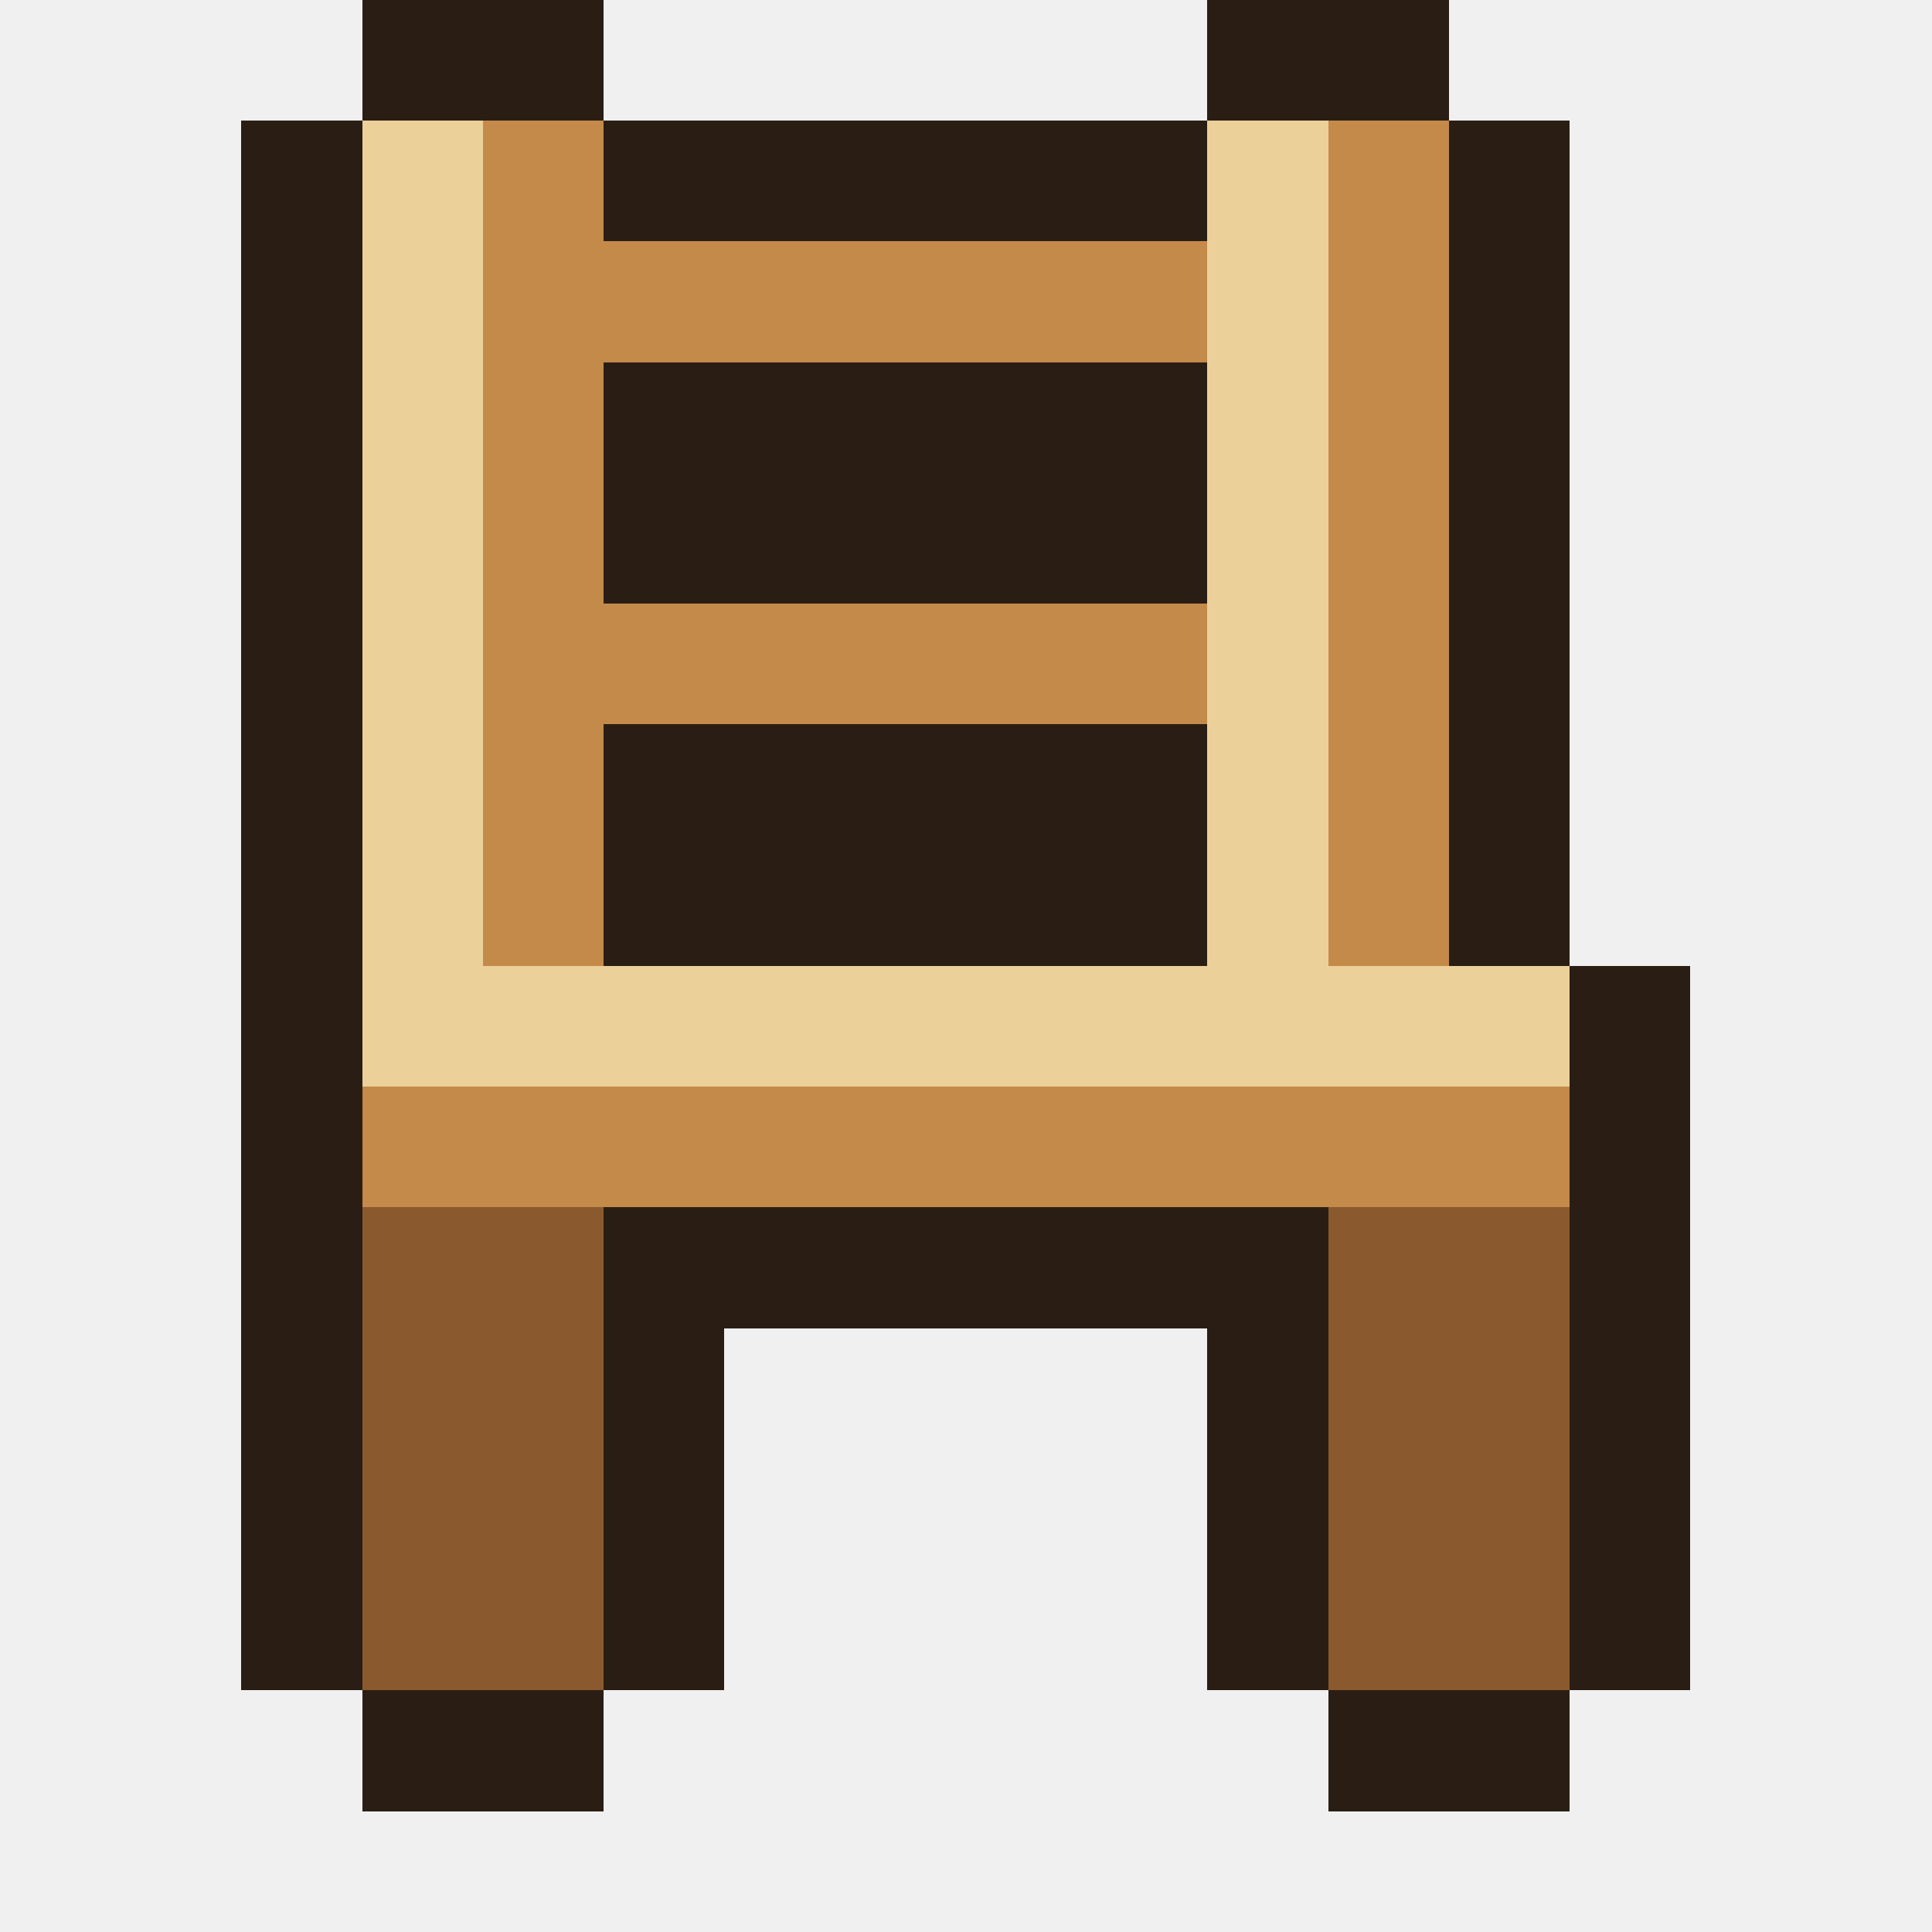
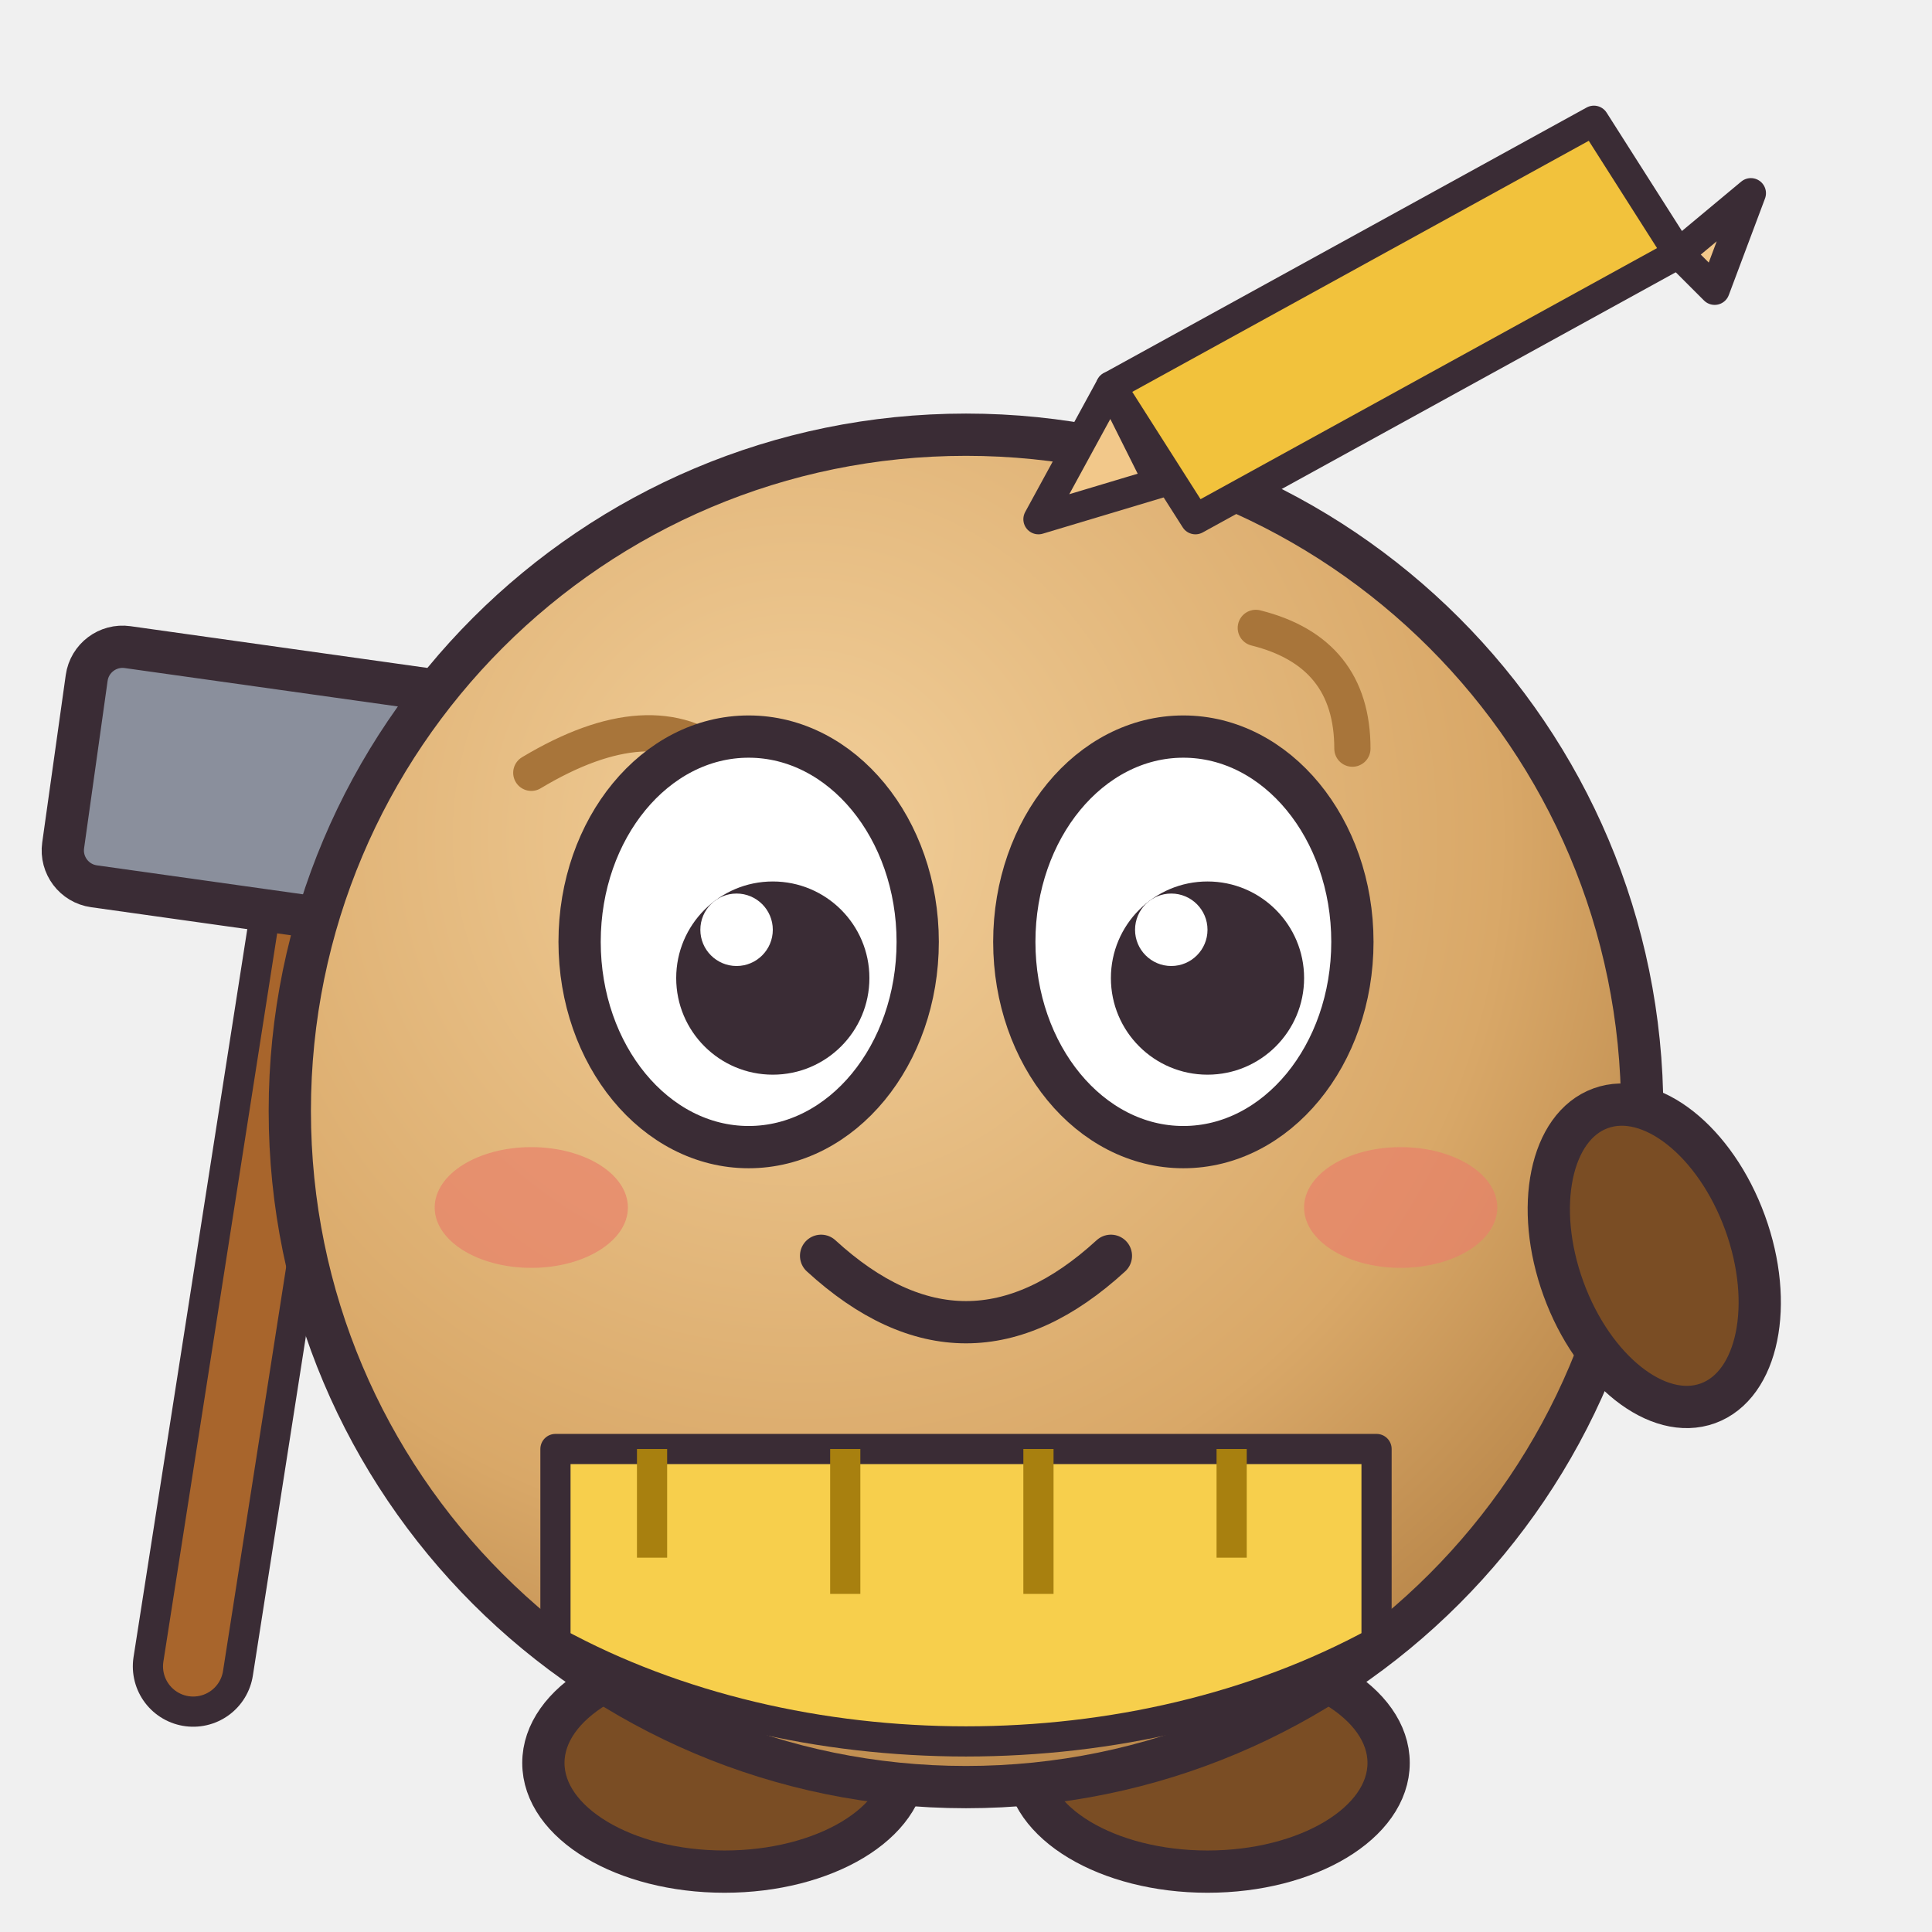
- <svg xmlns="http://www.w3.org/2000/svg" viewBox="0 0 16 16" width="64" height="64" shape-rendering="crispEdges">
-   <rect x="3" y="0" width="2" height="1" fill="#2a1e14" />
-   <rect x="10" y="0" width="2" height="1" fill="#2a1e14" />
-   <rect x="2" y="1" width="1" height="1" fill="#2a1e14" />
-   <rect x="3" y="1" width="1" height="1" fill="#ecd09a" />
-   <rect x="4" y="1" width="1" height="1" fill="#c48a4a" />
-   <rect x="5" y="1" width="5" height="1" fill="#2a1e14" />
-   <rect x="10" y="1" width="1" height="1" fill="#ecd09a" />
-   <rect x="11" y="1" width="1" height="1" fill="#c48a4a" />
-   <rect x="12" y="1" width="1" height="1" fill="#2a1e14" />
-   <rect x="2" y="2" width="1" height="1" fill="#2a1e14" />
-   <rect x="3" y="2" width="1" height="1" fill="#ecd09a" />
-   <rect x="4" y="2" width="6" height="1" fill="#c48a4a" />
-   <rect x="10" y="2" width="1" height="1" fill="#ecd09a" />
-   <rect x="11" y="2" width="1" height="1" fill="#c48a4a" />
-   <rect x="12" y="2" width="1" height="1" fill="#2a1e14" />
-   <rect x="2" y="3" width="1" height="1" fill="#2a1e14" />
-   <rect x="3" y="3" width="1" height="1" fill="#ecd09a" />
-   <rect x="4" y="3" width="1" height="1" fill="#c48a4a" />
-   <rect x="5" y="3" width="5" height="1" fill="#2a1e14" />
-   <rect x="10" y="3" width="1" height="1" fill="#ecd09a" />
-   <rect x="11" y="3" width="1" height="1" fill="#c48a4a" />
-   <rect x="12" y="3" width="1" height="1" fill="#2a1e14" />
-   <rect x="2" y="4" width="1" height="1" fill="#2a1e14" />
-   <rect x="3" y="4" width="1" height="1" fill="#ecd09a" />
-   <rect x="4" y="4" width="1" height="1" fill="#c48a4a" />
-   <rect x="5" y="4" width="5" height="1" fill="#2a1e14" />
-   <rect x="10" y="4" width="1" height="1" fill="#ecd09a" />
-   <rect x="11" y="4" width="1" height="1" fill="#c48a4a" />
-   <rect x="12" y="4" width="1" height="1" fill="#2a1e14" />
-   <rect x="2" y="5" width="1" height="1" fill="#2a1e14" />
-   <rect x="3" y="5" width="1" height="1" fill="#ecd09a" />
-   <rect x="4" y="5" width="6" height="1" fill="#c48a4a" />
-   <rect x="10" y="5" width="1" height="1" fill="#ecd09a" />
-   <rect x="11" y="5" width="1" height="1" fill="#c48a4a" />
-   <rect x="12" y="5" width="1" height="1" fill="#2a1e14" />
-   <rect x="2" y="6" width="1" height="1" fill="#2a1e14" />
-   <rect x="3" y="6" width="1" height="1" fill="#ecd09a" />
-   <rect x="4" y="6" width="1" height="1" fill="#c48a4a" />
-   <rect x="5" y="6" width="5" height="1" fill="#2a1e14" />
-   <rect x="10" y="6" width="1" height="1" fill="#ecd09a" />
-   <rect x="11" y="6" width="1" height="1" fill="#c48a4a" />
-   <rect x="12" y="6" width="1" height="1" fill="#2a1e14" />
-   <rect x="2" y="7" width="1" height="1" fill="#2a1e14" />
-   <rect x="3" y="7" width="1" height="1" fill="#ecd09a" />
-   <rect x="4" y="7" width="1" height="1" fill="#c48a4a" />
-   <rect x="5" y="7" width="5" height="1" fill="#2a1e14" />
-   <rect x="10" y="7" width="1" height="1" fill="#ecd09a" />
-   <rect x="11" y="7" width="1" height="1" fill="#c48a4a" />
-   <rect x="12" y="7" width="1" height="1" fill="#2a1e14" />
-   <rect x="2" y="8" width="1" height="1" fill="#2a1e14" />
-   <rect x="3" y="8" width="10" height="1" fill="#ecd09a" />
-   <rect x="13" y="8" width="1" height="1" fill="#2a1e14" />
-   <rect x="2" y="9" width="1" height="1" fill="#2a1e14" />
-   <rect x="3" y="9" width="10" height="1" fill="#c48a4a" />
-   <rect x="13" y="9" width="1" height="1" fill="#2a1e14" />
-   <rect x="2" y="10" width="1" height="1" fill="#2a1e14" />
-   <rect x="3" y="10" width="2" height="1" fill="#8a5a2e" />
-   <rect x="5" y="10" width="6" height="1" fill="#2a1e14" />
-   <rect x="11" y="10" width="2" height="1" fill="#8a5a2e" />
-   <rect x="13" y="10" width="1" height="1" fill="#2a1e14" />
-   <rect x="2" y="11" width="1" height="1" fill="#2a1e14" />
-   <rect x="3" y="11" width="2" height="1" fill="#8a5a2e" />
-   <rect x="5" y="11" width="1" height="1" fill="#2a1e14" />
-   <rect x="10" y="11" width="1" height="1" fill="#2a1e14" />
-   <rect x="11" y="11" width="2" height="1" fill="#8a5a2e" />
-   <rect x="13" y="11" width="1" height="1" fill="#2a1e14" />
-   <rect x="2" y="12" width="1" height="1" fill="#2a1e14" />
-   <rect x="3" y="12" width="2" height="1" fill="#8a5a2e" />
-   <rect x="5" y="12" width="1" height="1" fill="#2a1e14" />
-   <rect x="10" y="12" width="1" height="1" fill="#2a1e14" />
-   <rect x="11" y="12" width="2" height="1" fill="#8a5a2e" />
-   <rect x="13" y="12" width="1" height="1" fill="#2a1e14" />
-   <rect x="2" y="13" width="1" height="1" fill="#2a1e14" />
-   <rect x="3" y="13" width="2" height="1" fill="#8a5a2e" />
-   <rect x="5" y="13" width="1" height="1" fill="#2a1e14" />
-   <rect x="10" y="13" width="1" height="1" fill="#2a1e14" />
-   <rect x="11" y="13" width="2" height="1" fill="#8a5a2e" />
-   <rect x="13" y="13" width="1" height="1" fill="#2a1e14" />
-   <rect x="3" y="14" width="2" height="1" fill="#2a1e14" />
-   <rect x="11" y="14" width="2" height="1" fill="#2a1e14" />
+ <svg xmlns="http://www.w3.org/2000/svg" viewBox="0 0 160 160" width="160" height="160">
+   <defs>
+     <radialGradient id="b" cx=".38" cy=".3" r=".85">
+       <stop offset="0" stop-color="#f2cf9a" />
+       <stop offset=".6" stop-color="#d9a868" />
+       <stop offset="1" stop-color="#a8753a" />
+     </radialGradient>
+   </defs>
+   <path d="M16 138L26 74" fill="none" stroke="#3a2c35" stroke-width="10" stroke-linecap="round" />
+   <path d="M16 138L26 74" fill="none" stroke="#a8652c" stroke-width="5" stroke-linecap="round" />
+   <rect x="6" y="56" width="42" height="20" rx="3" transform="rotate(8 27 66)" fill="#8a8f9c" stroke="#3a2c35" stroke-width="3.5" stroke-linejoin="round" stroke-linecap="round" />
+   <ellipse cx="60" cy="146" rx="15" ry="9" fill="#7a4d24" stroke="#3a2c35" stroke-width="3.5" stroke-linejoin="round" stroke-linecap="round" />
+   <ellipse cx="100" cy="146" rx="15" ry="9" fill="#7a4d24" stroke="#3a2c35" stroke-width="3.5" stroke-linejoin="round" stroke-linecap="round" />
+   <circle cx="80" cy="92" r="56" fill="url(#b)" stroke="#3a2c35" stroke-width="3.5" stroke-linejoin="round" stroke-linecap="round" />
+   <path d="M46 120h68v16a56 40 0 0 1-68 0z" fill="#f7cf4c" stroke="#3a2c35" stroke-width="2.5" stroke-linejoin="round" stroke-linecap="round" />
+   <path d="M54 120v9M70 120v12M86 120v12M102 120v9" stroke="#a8800f" stroke-width="2.5" />
+   <path d="M44 64q10-6 16-1M104 52q8 2 8 10" fill="none" stroke="#a8753a" stroke-width="3" stroke-linecap="round" />
+   <ellipse cx="137" cy="104" rx="8" ry="13" transform="rotate(-20 137 104)" fill="#7a4d24" stroke="#3a2c35" stroke-width="3.5" stroke-linejoin="round" stroke-linecap="round" />
+   <ellipse cx="62" cy="78" rx="14" ry="17" fill="#fff" stroke="#3a2c35" stroke-width="3.5" stroke-linejoin="round" stroke-linecap="round" />
+   <circle cx="64" cy="81" r="8" fill="#3a2c35" />
+   <circle cx="61" cy="77" r="3" fill="#fff" />
+   <ellipse cx="98" cy="78" rx="14" ry="17" fill="#fff" stroke="#3a2c35" stroke-width="3.5" stroke-linejoin="round" stroke-linecap="round" />
+   <circle cx="100" cy="81" r="8" fill="#3a2c35" />
+   <circle cx="97" cy="77" r="3" fill="#fff" />
+   <path d="M68 104q12 11 24 0" fill="none" stroke="#3a2c35" stroke-width="3.5" stroke-linejoin="round" stroke-linecap="round" />
+   <ellipse cx="44" cy="100" rx="8" ry="5" fill="#e8806a" opacity=".7" />
+   <ellipse cx="116" cy="100" rx="8" ry="5" fill="#e8806a" opacity=".7" />
+   <path d="M92 32l40-22 7 11-40 22z" fill="#f2c23c" stroke="#3a2c35" stroke-width="2.5" stroke-linejoin="round" stroke-linecap="round" />
+   <path d="M139 21l6-5-3 8z" fill="#f2c88a" stroke="#3a2c35" stroke-width="2.5" stroke-linejoin="round" stroke-linecap="round" />
+   <path d="M92 32l4 8-10 3z" fill="#f2c88a" stroke="#3a2c35" stroke-width="2.5" stroke-linejoin="round" stroke-linecap="round" />
</svg>
